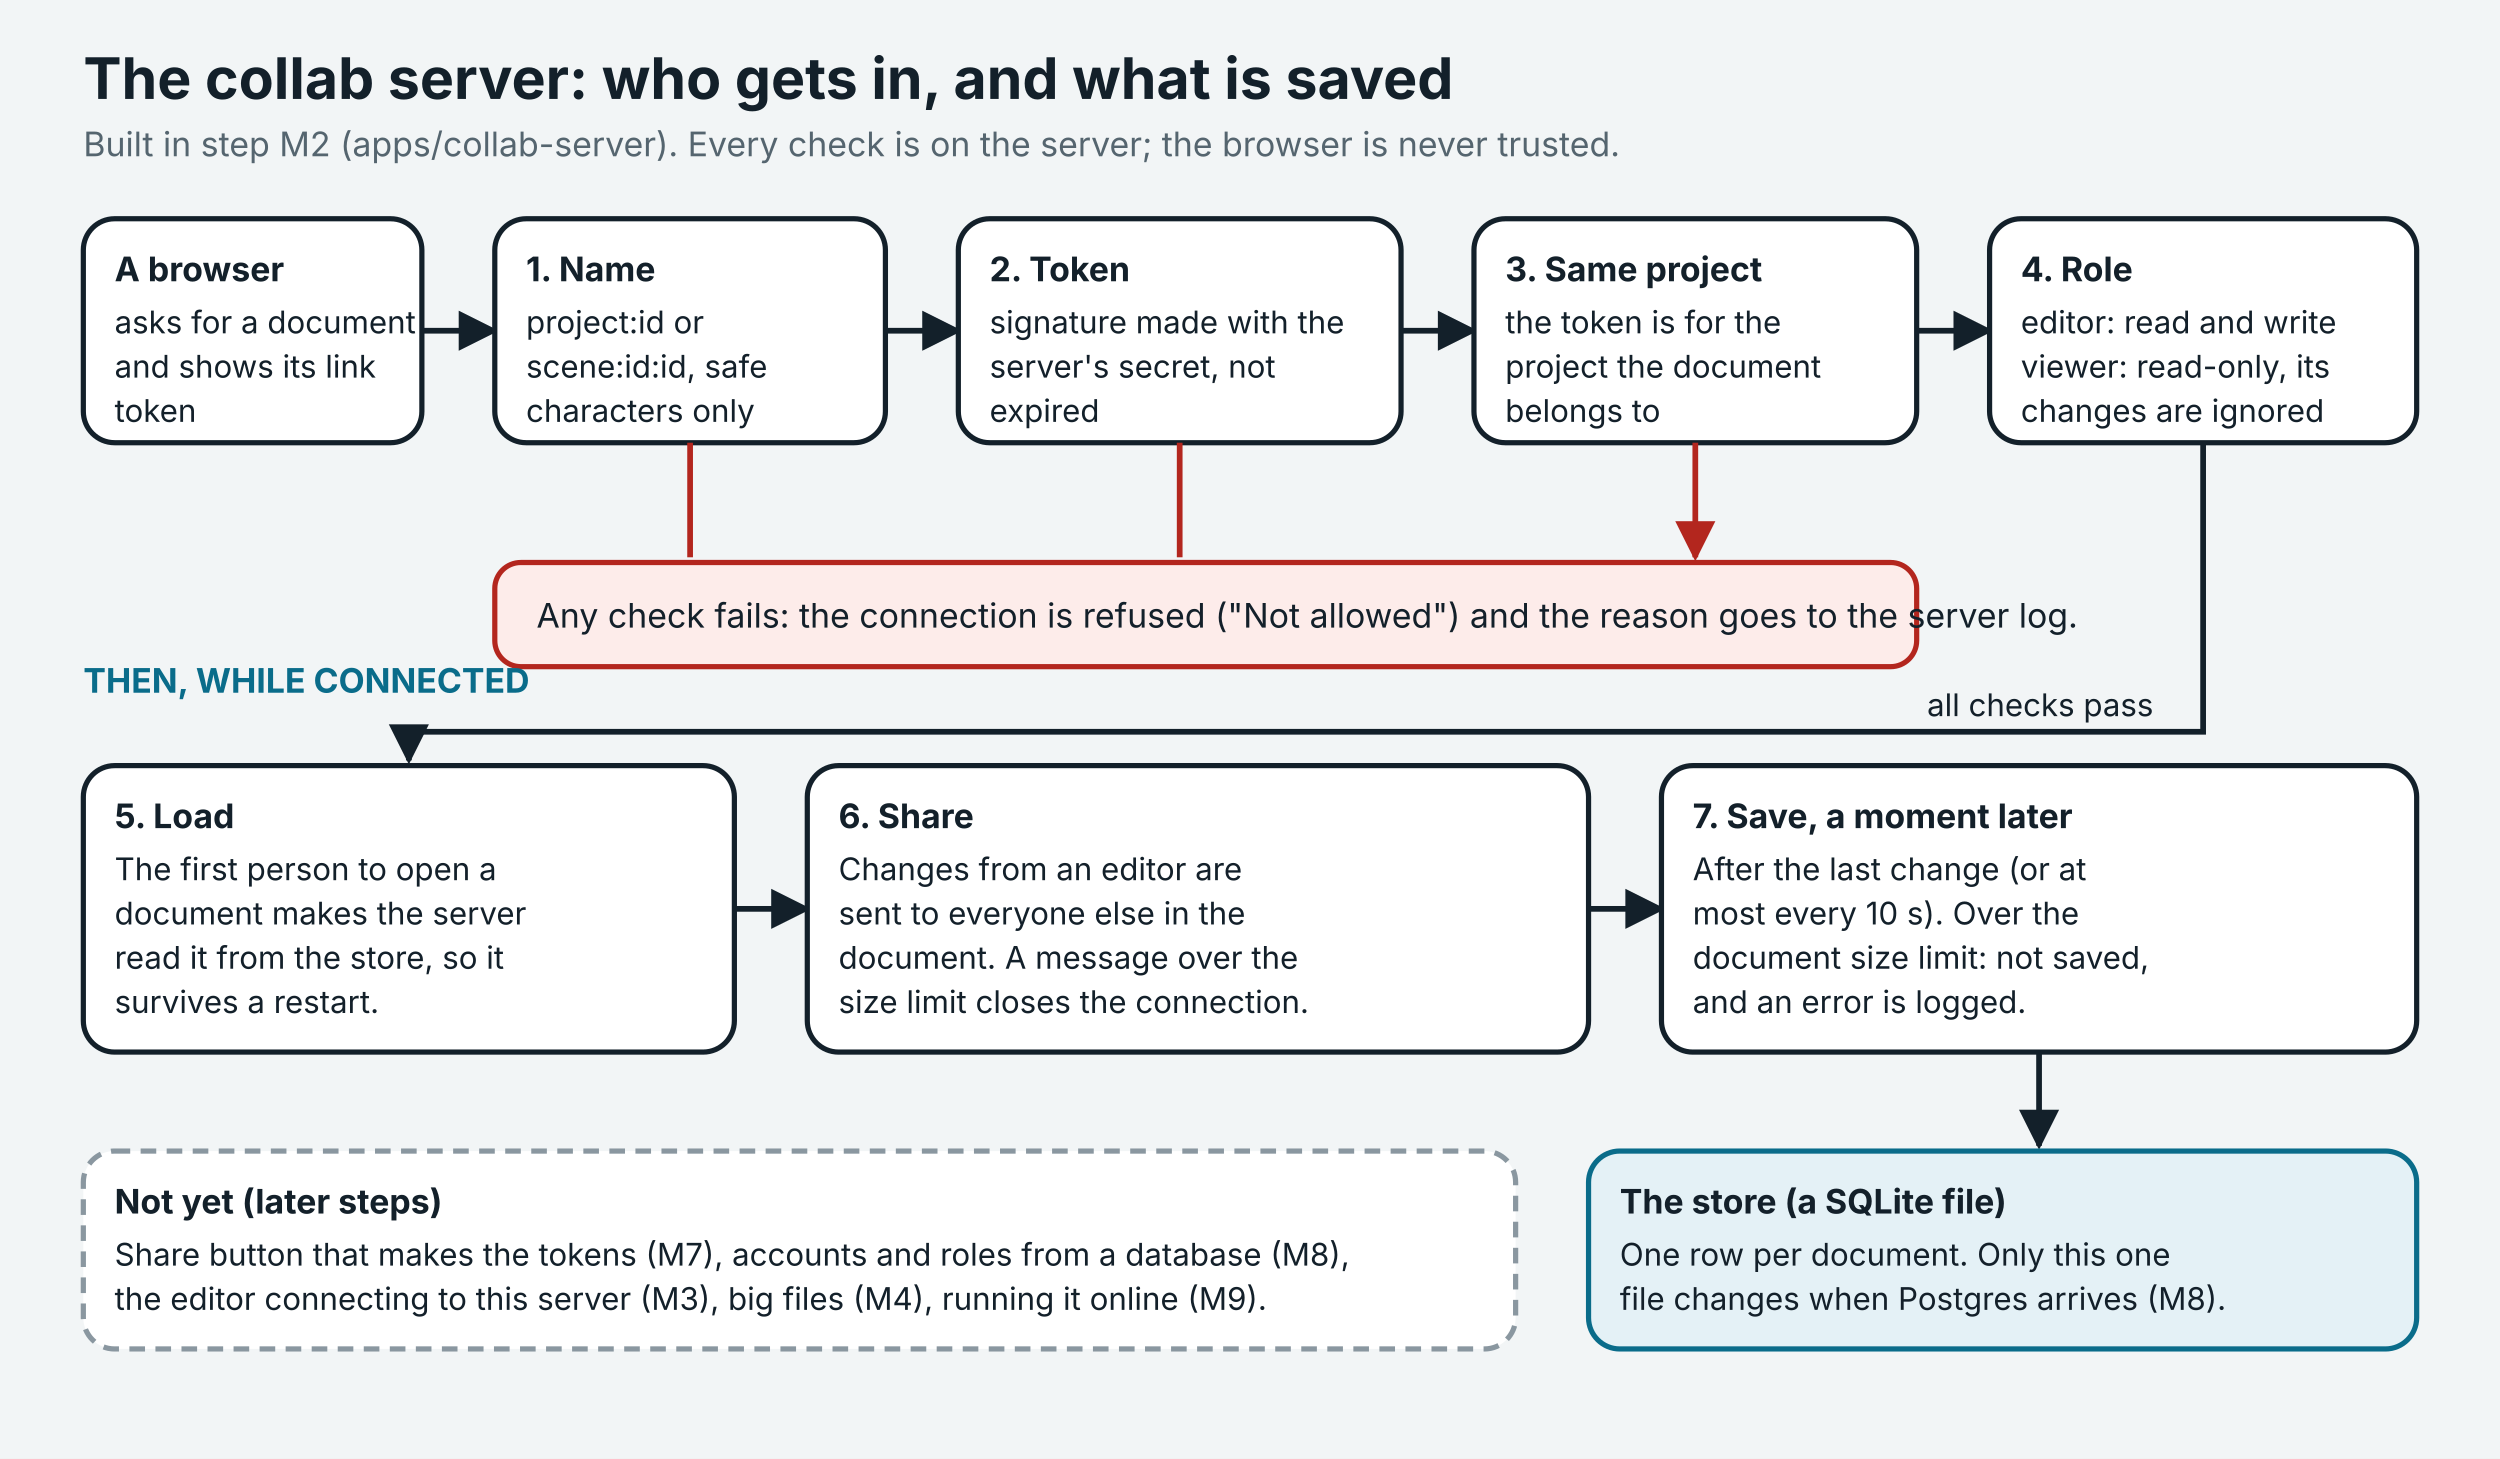
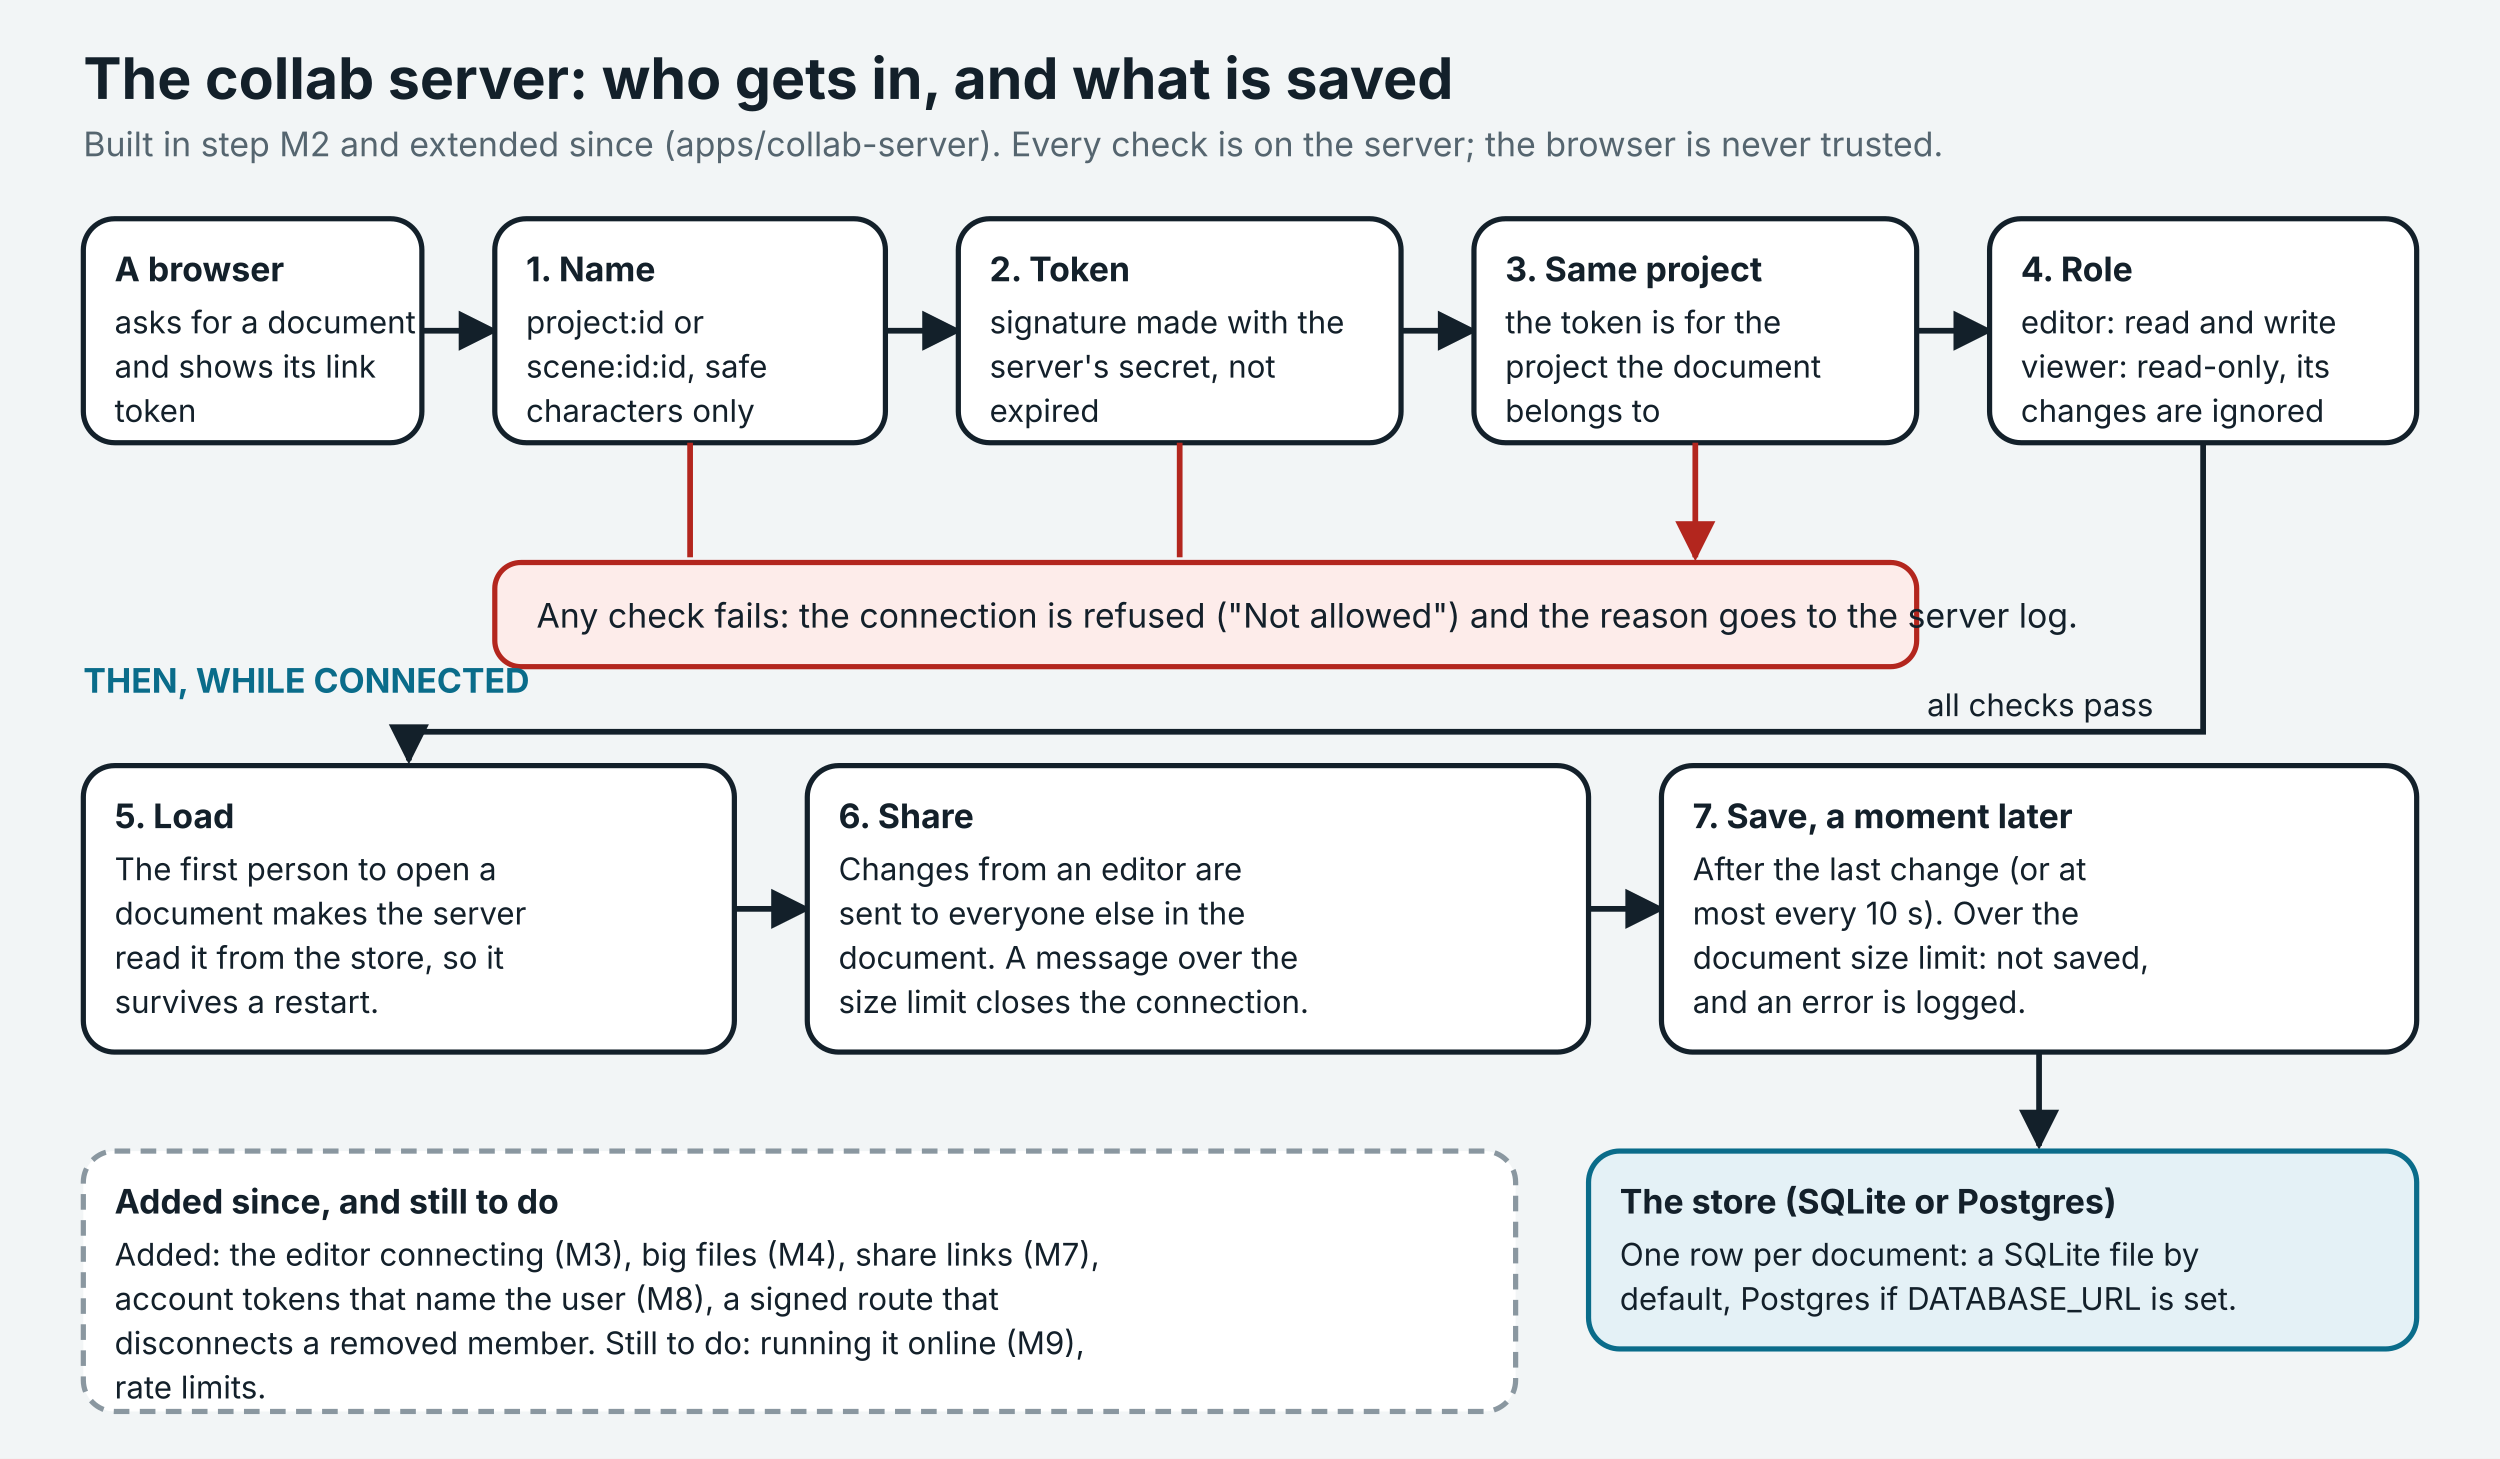
<svg xmlns="http://www.w3.org/2000/svg" viewBox="0 0 960 560" width="960" height="560" role="img" aria-labelledby="t d" font-family="Inter, system-ui, sans-serif">
  <defs>
    <marker id="a" viewBox="0 0 10 10" refX="9" refY="5" markerWidth="7" markerHeight="7" orient="auto-start-reverse">
      <path d="M0 0 10 5 0 10z" fill="#13202a" />
    </marker>
    <marker id="r" viewBox="0 0 10 10" refX="9" refY="5" markerWidth="7" markerHeight="7" orient="auto-start-reverse">
      <path d="M0 0 10 5 0 10z" fill="#b3261e" />
    </marker>
  </defs>
  <rect width="960" height="560" fill="#f2f5f6" />
  <text x="32" y="38" font-size="22" font-weight="700" fill="#13202a">The collab server: who gets in, and what is saved</text>
-   <text x="32" y="60" font-size="13" fill="#55656f">Built in step M2 (apps/collab-server). Every check is on the server; the browser is never trusted.</text>
+   <text x="32" y="60" font-size="13" fill="#55656f">Built in step M2 and extended since (apps/collab-server). Every check is on the server; the browser is never trusted.</text>
  <rect x="32" y="84" width="130" height="86" rx="12" fill="#fff" stroke="#13202a" stroke-width="2" />
  <text x="44" y="108" font-size="13" font-weight="700" fill="#13202a">A browser</text>
  <text x="44" y="128" font-size="12" fill="#13202a">asks for a document</text>
  <text x="44" y="145" font-size="12" fill="#13202a">and shows its link</text>
  <text x="44" y="162" font-size="12" fill="#13202a">token</text>
  <path d="M162 127 H190" stroke="#13202a" stroke-width="2.2" fill="none" marker-end="url(#a)" />
  <rect x="190" y="84" width="150" height="86" rx="12" fill="#fff" stroke="#13202a" stroke-width="2" />
  <text x="202" y="108" font-size="13" font-weight="700" fill="#13202a">1. Name</text>
  <text x="202" y="128" font-size="12" fill="#13202a">project:id or</text>
  <text x="202" y="145" font-size="12" fill="#13202a">scene:id:id, safe</text>
  <text x="202" y="162" font-size="12" fill="#13202a">characters only</text>
  <path d="M340 127 H368" stroke="#13202a" stroke-width="2.2" fill="none" marker-end="url(#a)" />
  <rect x="368" y="84" width="170" height="86" rx="12" fill="#fff" stroke="#13202a" stroke-width="2" />
  <text x="380" y="108" font-size="13" font-weight="700" fill="#13202a">2. Token</text>
  <text x="380" y="128" font-size="12" fill="#13202a">signature made with the</text>
  <text x="380" y="145" font-size="12" fill="#13202a">server's secret, not</text>
  <text x="380" y="162" font-size="12" fill="#13202a">expired</text>
  <path d="M538 127 H566" stroke="#13202a" stroke-width="2.2" fill="none" marker-end="url(#a)" />
  <rect x="566" y="84" width="170" height="86" rx="12" fill="#fff" stroke="#13202a" stroke-width="2" />
  <text x="578" y="108" font-size="13" font-weight="700" fill="#13202a">3. Same project</text>
  <text x="578" y="128" font-size="12" fill="#13202a">the token is for the</text>
  <text x="578" y="145" font-size="12" fill="#13202a">project the document</text>
  <text x="578" y="162" font-size="12" fill="#13202a">belongs to</text>
  <path d="M736 127 H764" stroke="#13202a" stroke-width="2.2" fill="none" marker-end="url(#a)" />
  <rect x="764" y="84" width="164" height="86" rx="12" fill="#fff" stroke="#13202a" stroke-width="2" />
  <text x="776" y="108" font-size="13" font-weight="700" fill="#13202a">4. Role</text>
  <text x="776" y="128" font-size="12" fill="#13202a">editor: read and write</text>
  <text x="776" y="145" font-size="12" fill="#13202a">viewer: read-only, its</text>
  <text x="776" y="162" font-size="12" fill="#13202a">changes are ignored</text>
  <path d="M265 170 V214 M453 170 V214 M651 170 V214" stroke="#b3261e" stroke-width="2.2" fill="none" marker-end="url(#r)" />
  <rect x="190" y="216" width="546" height="40" rx="10" fill="#fdecea" stroke="#b3261e" stroke-width="2" />
  <text x="206" y="241" font-size="13" fill="#13202a">Any check fails: the connection is refused ("Not allowed") and the reason goes to the server log.</text>
  <path d="M846 170 V281 H157 V292" stroke="#13202a" stroke-width="2.2" fill="none" marker-end="url(#a)" />
  <text x="740" y="275" font-size="12" fill="#13202a">all checks pass</text>
  <text x="32" y="266" font-size="13" font-weight="700" fill="#0a6c8a">THEN, WHILE CONNECTED</text>
  <rect x="32" y="294" width="250" height="110" rx="12" fill="#fff" stroke="#13202a" stroke-width="2" />
  <text x="44" y="318" font-size="13" font-weight="700" fill="#13202a">5. Load</text>
  <text x="44" y="338" font-size="12" fill="#13202a">The first person to open a</text>
  <text x="44" y="355" font-size="12" fill="#13202a">document makes the server</text>
  <text x="44" y="372" font-size="12" fill="#13202a">read it from the store, so it</text>
  <text x="44" y="389" font-size="12" fill="#13202a">survives a restart.</text>
  <path d="M282 349 H310" stroke="#13202a" stroke-width="2.2" fill="none" marker-end="url(#a)" />
  <rect x="310" y="294" width="300" height="110" rx="12" fill="#fff" stroke="#13202a" stroke-width="2" />
  <text x="322" y="318" font-size="13" font-weight="700" fill="#13202a">6. Share</text>
  <text x="322" y="338" font-size="12" fill="#13202a">Changes from an editor are</text>
  <text x="322" y="355" font-size="12" fill="#13202a">sent to everyone else in the</text>
  <text x="322" y="372" font-size="12" fill="#13202a">document. A message over the</text>
  <text x="322" y="389" font-size="12" fill="#13202a">size limit closes the connection.</text>
  <path d="M610 349 H638" stroke="#13202a" stroke-width="2.2" fill="none" marker-end="url(#a)" />
  <rect x="638" y="294" width="290" height="110" rx="12" fill="#fff" stroke="#13202a" stroke-width="2" />
  <text x="650" y="318" font-size="13" font-weight="700" fill="#13202a">7. Save, a moment later</text>
  <text x="650" y="338" font-size="12" fill="#13202a">After the last change (or at</text>
  <text x="650" y="355" font-size="12" fill="#13202a">most every 10 s). Over the</text>
  <text x="650" y="372" font-size="12" fill="#13202a">document size limit: not saved,</text>
  <text x="650" y="389" font-size="12" fill="#13202a">and an error is logged.</text>
  <path d="M783 404 V440" stroke="#13202a" stroke-width="2.2" fill="none" marker-end="url(#a)" />
  <rect x="610" y="442" width="318" height="76" rx="12" fill="#e4f1f6" stroke="#0a6c8a" stroke-width="2" />
-   <text x="622" y="466" font-size="13" font-weight="700" fill="#13202a">The store (a SQLite file)</text>
-   <text x="622" y="486" font-size="12" fill="#13202a">One row per document. Only this one</text>
-   <text x="622" y="503" font-size="12" fill="#13202a">file changes when Postgres arrives (M8).</text>
-   <rect x="32" y="442" width="550" height="76" rx="12" fill="#fff" stroke="#8a97a0" stroke-width="2" stroke-dasharray="6 4" />
-   <text x="44" y="466" font-size="13" font-weight="700" fill="#13202a">Not yet (later steps)</text>
-   <text x="44" y="486" font-size="12" fill="#13202a">Share button that makes the tokens (M7), accounts and roles from a database (M8),</text>
-   <text x="44" y="503" font-size="12" fill="#13202a">the editor connecting to this server (M3), big files (M4), running it online (M9).</text>
+   <text x="622" y="466" font-size="13" font-weight="700" fill="#13202a">The store (SQLite or Postgres)</text>
+   <text x="622" y="486" font-size="12" fill="#13202a">One row per document: a SQLite file by</text>
+   <text x="622" y="503" font-size="12" fill="#13202a">default, Postgres if DATABASE_URL is set.</text>
+   <rect x="32" y="442" width="550" height="100" rx="12" fill="#fff" stroke="#8a97a0" stroke-width="2" stroke-dasharray="6 4" />
+   <text x="44" y="466" font-size="13" font-weight="700" fill="#13202a">Added since, and still to do</text>
+   <text x="44" y="486" font-size="12" fill="#13202a">Added: the editor connecting (M3), big files (M4), share links (M7),</text>
+   <text x="44" y="503" font-size="12" fill="#13202a">account tokens that name the user (M8), a signed route that</text>
+   <text x="44" y="520" font-size="12" fill="#13202a">disconnects a removed member. Still to do: running it online (M9),</text>
+   <text x="44" y="537" font-size="12" fill="#13202a">rate limits.</text>
</svg>
